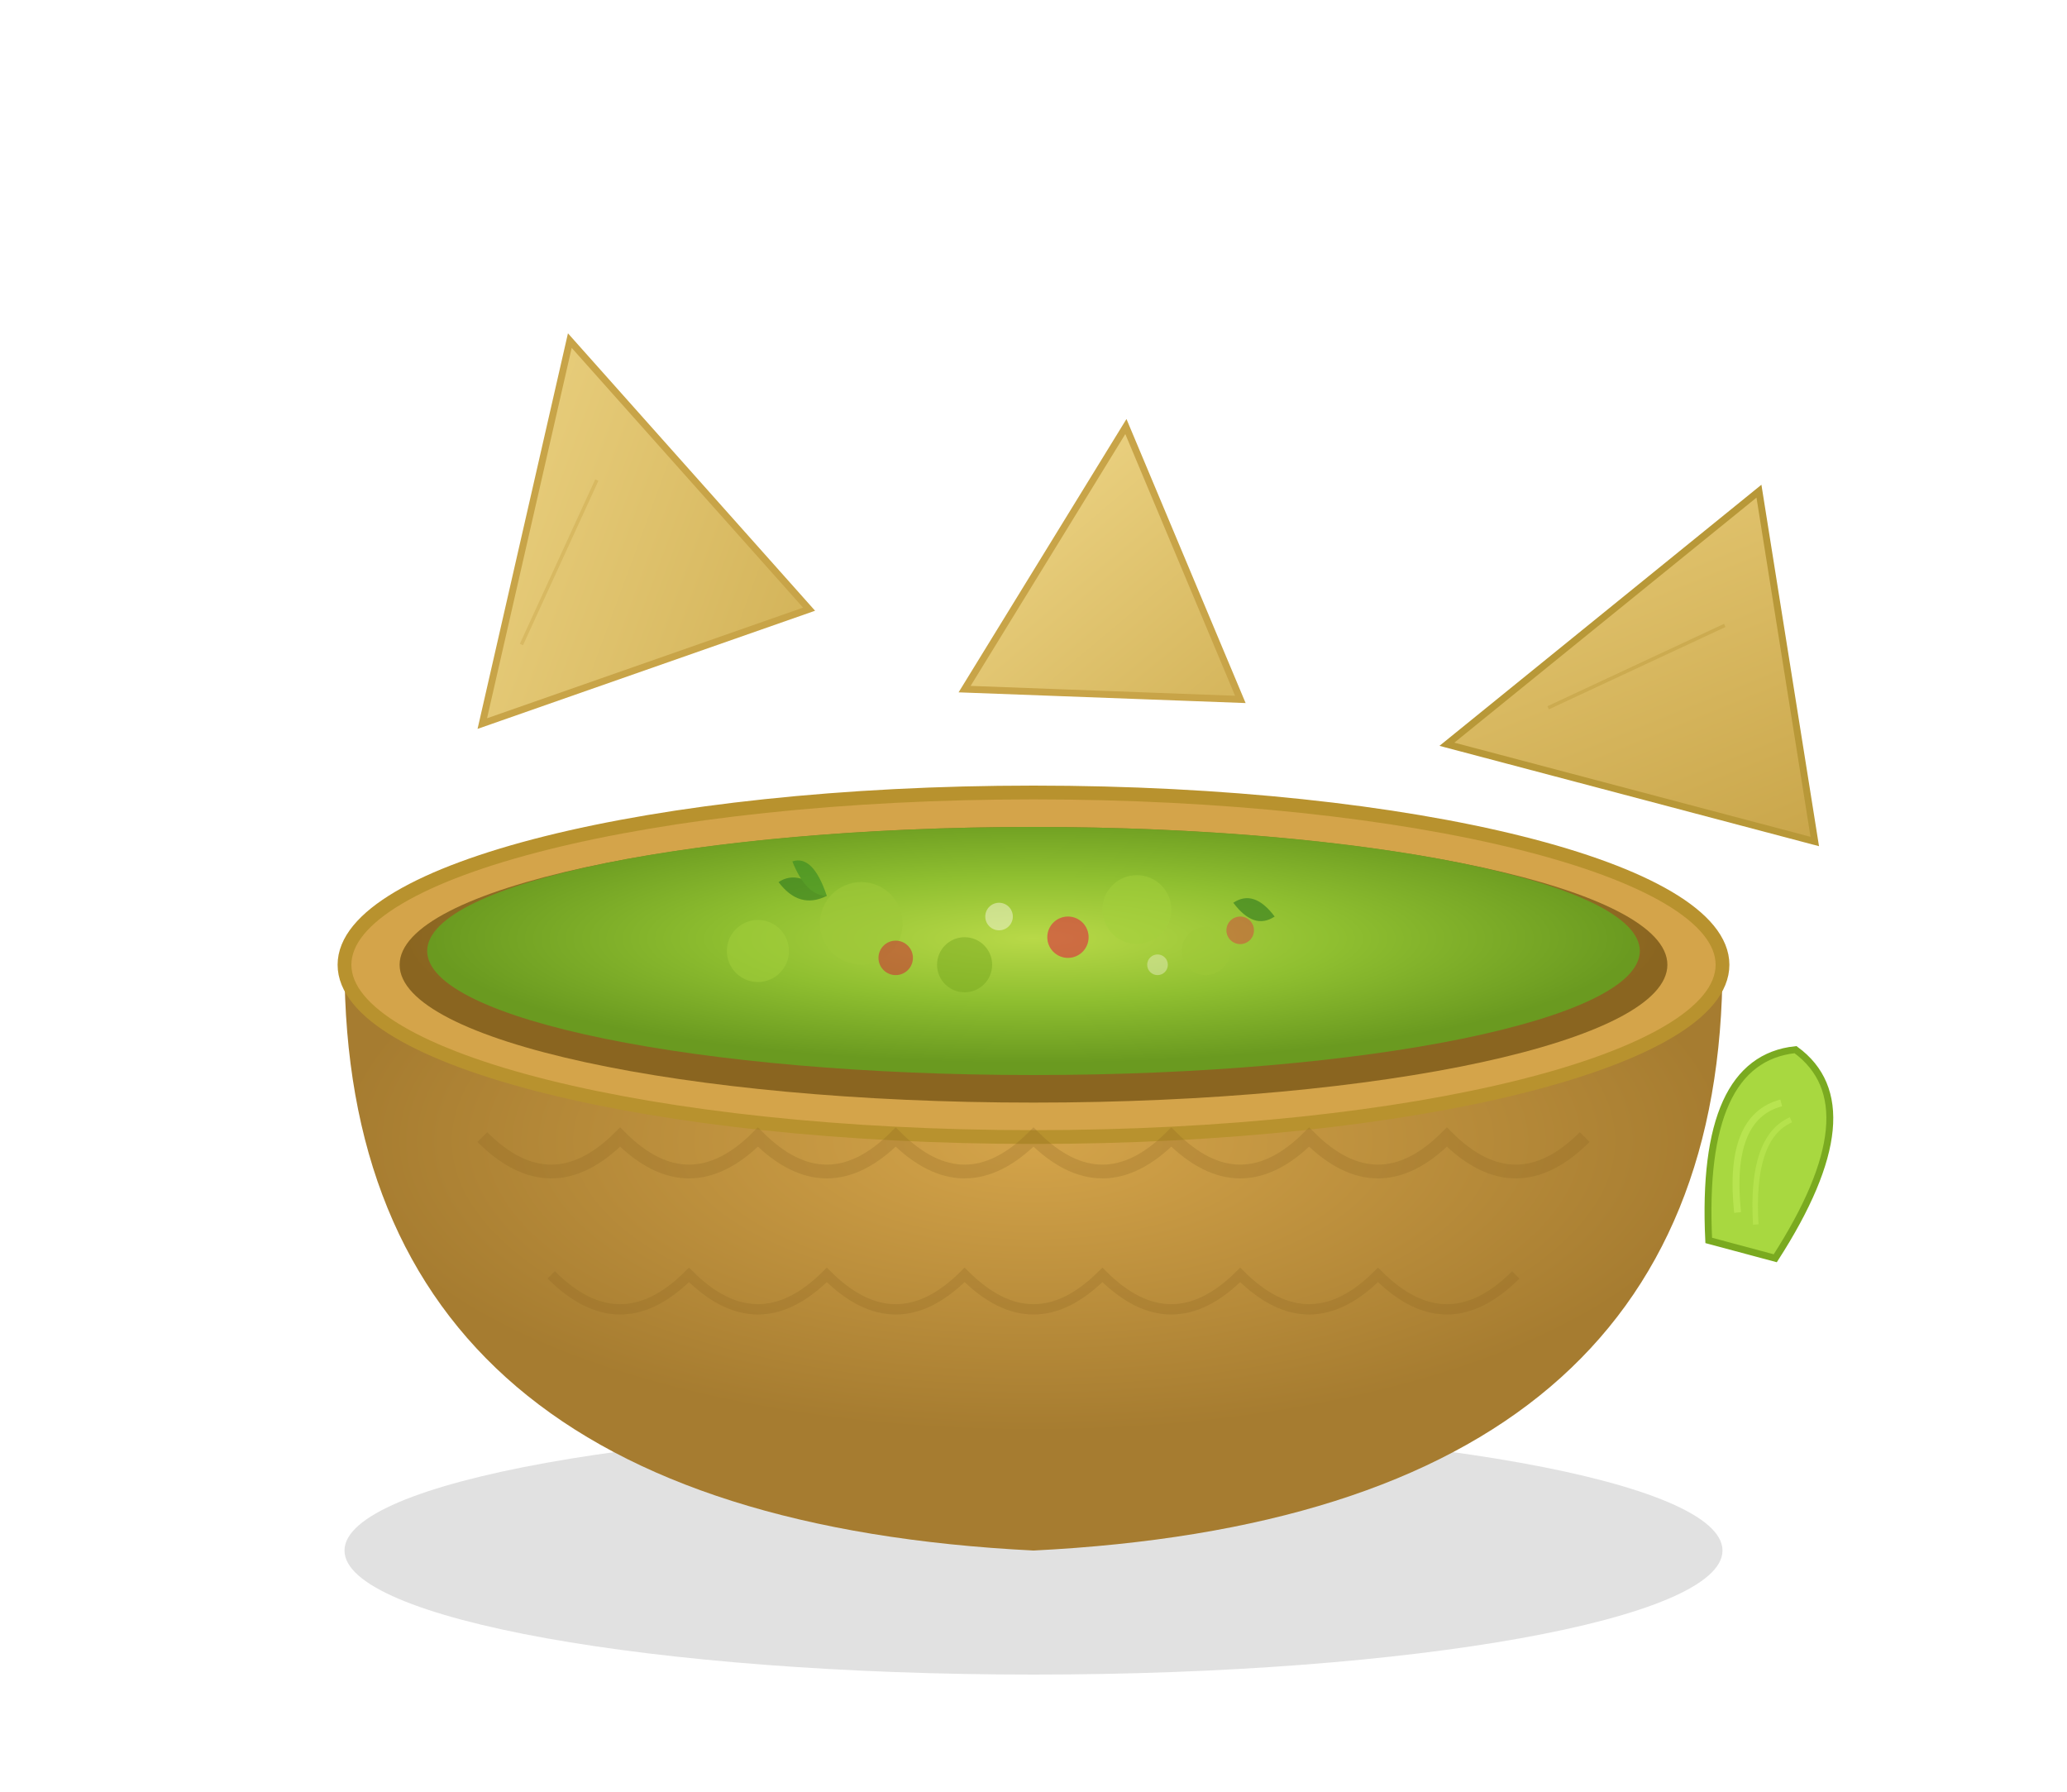
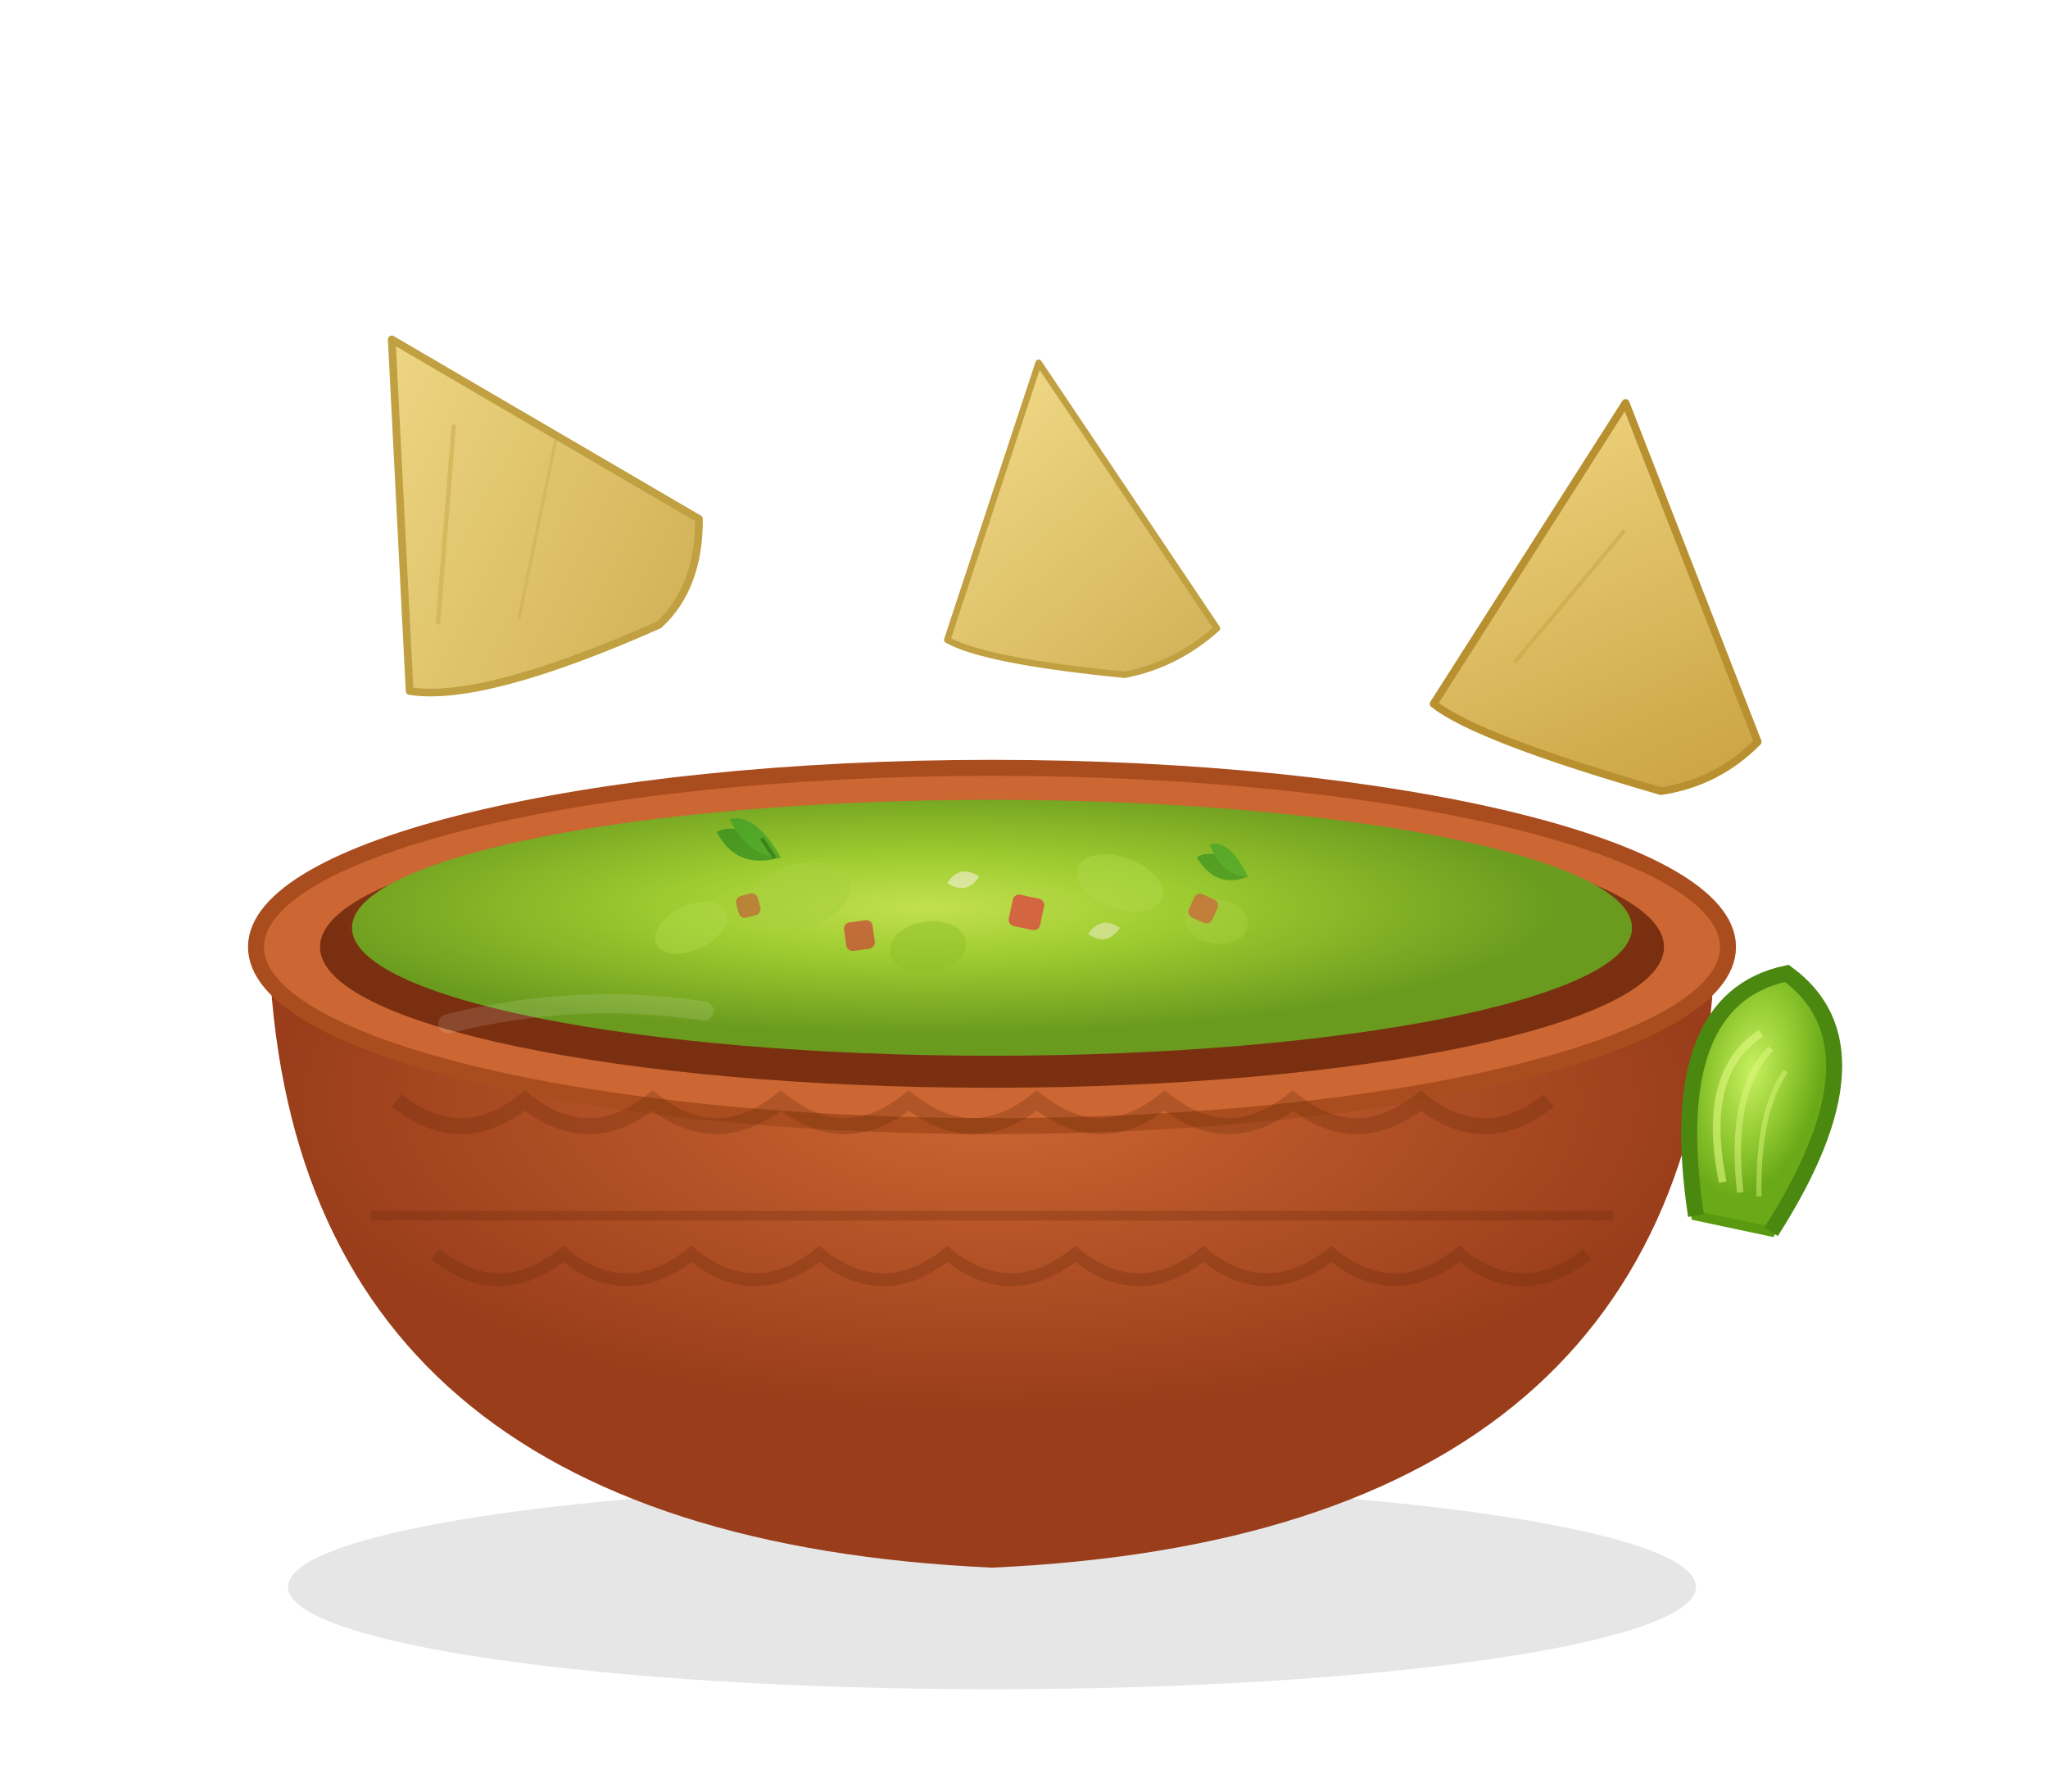
- <svg xmlns="http://www.w3.org/2000/svg" viewBox="0 0 300 260" width="300" height="260">
+ <svg xmlns="http://www.w3.org/2000/svg" viewBox="0 0 320 280" width="320" height="280">
  <defs>
-     <radialGradient id="guacGrad" cx="50%" cy="45%">
-       <stop offset="0%" stop-color="#b8d948" />
-       <stop offset="50%" stop-color="#8fbf30" />
-       <stop offset="100%" stop-color="#6a9a20" />
+     <radialGradient id="guacSurface" cx="45%" cy="42%">
+       <stop offset="0%" stop-color="#c2e04e" />
+       <stop offset="40%" stop-color="#9ecc30" />
+       <stop offset="100%" stop-color="#6a9a1e" />
    </radialGradient>
-     <radialGradient id="bowlGrad" cx="50%" cy="30%">
-       <stop offset="0%" stop-color="#d4a44a" />
-       <stop offset="100%" stop-color="#a67c30" />
+     <radialGradient id="bowlOuter" cx="50%" cy="25%">
+       <stop offset="0%" stop-color="#cc6633" />
+       <stop offset="100%" stop-color="#993d1a" />
    </radialGradient>
-     <radialGradient id="bowlInner" cx="50%" cy="40%">
-       <stop offset="0%" stop-color="#c49840" />
-       <stop offset="100%" stop-color="#8a6520" />
+     <radialGradient id="bowlInner" cx="50%" cy="35%">
+       <stop offset="0%" stop-color="#b35528" />
+       <stop offset="100%" stop-color="#7a3010" />
    </radialGradient>
-     <linearGradient id="chipGrad" x1="0" y1="0" x2="1" y2="1">
-       <stop offset="0%" stop-color="#f0d88a" />
+     <linearGradient id="chipG1" x1="0" y1="0" x2="0.8" y2="1">
+       <stop offset="0%" stop-color="#f2dc8a" />
      <stop offset="100%" stop-color="#d4b45a" />
    </linearGradient>
-     <linearGradient id="chipGrad2" x1="0" y1="0" x2="1" y2="1">
-       <stop offset="0%" stop-color="#e8cc78" />
-       <stop offset="100%" stop-color="#c8a448" />
+     <linearGradient id="chipG2" x1="0.2" y1="0" x2="1" y2="1">
+       <stop offset="0%" stop-color="#ecd07a" />
+       <stop offset="100%" stop-color="#c8a040" />
    </linearGradient>
+     <radialGradient id="limeGrad" cx="40%" cy="40%">
+       <stop offset="0%" stop-color="#c8f060" />
+       <stop offset="60%" stop-color="#90c830" />
+       <stop offset="100%" stop-color="#6aaa18" />
+     </radialGradient>
  </defs>
-   <ellipse cx="150" cy="225" rx="100" ry="18" fill="rgba(0,0,0,0.12)" />
-   <path d="M50 140 Q50 220 150 225 Q250 220 250 140 Z" fill="url(#bowlGrad)" />
-   <ellipse cx="150" cy="140" rx="100" ry="25" fill="#d4a44a" stroke="#b8922e" stroke-width="2" />
-   <ellipse cx="150" cy="140" rx="92" ry="20" fill="url(#bowlInner)" />
-   <ellipse cx="150" cy="138" rx="88" ry="18" fill="url(#guacGrad)" />
-   <circle cx="125" cy="134" r="6" fill="#9ec838" opacity="0.6" />
-   <circle cx="165" cy="132" r="5" fill="#a4d03c" opacity="0.5" />
-   <circle cx="140" cy="140" r="4" fill="#7aaa20" opacity="0.5" />
-   <circle cx="175" cy="138" r="3.5" fill="#9ec838" opacity="0.4" />
-   <circle cx="110" cy="138" r="4.5" fill="#a4d03c" opacity="0.5" />
-   <circle cx="155" cy="136" r="3" fill="#d94040" opacity="0.7" />
-   <circle cx="130" cy="139" r="2.5" fill="#cc3535" opacity="0.6" />
-   <circle cx="180" cy="135" r="2" fill="#d94040" opacity="0.5" />
-   <circle cx="145" cy="133" r="2" fill="#f5f5dc" opacity="0.5" />
-   <circle cx="168" cy="140" r="1.5" fill="#f5f5dc" opacity="0.4" />
+   <ellipse cx="155" cy="248" rx="110" ry="16" fill="rgba(0,0,0,0.10)" />
+   <path d="M 42,148 Q 45,240 155,245 Q 265,240 268,148 Z" fill="url(#bowlOuter)" />
+   <ellipse cx="155" cy="148" rx="115" ry="28" fill="#cc6633" stroke="#aa4d1e" stroke-width="2.5" />
+   <ellipse cx="155" cy="148" rx="105" ry="22" fill="url(#bowlInner)" />
+   <ellipse cx="155" cy="145" rx="100" ry="20" fill="url(#guacSurface)" />
+   <ellipse cx="125" cy="140" rx="8" ry="5" fill="#a8d040" opacity="0.6" transform="rotate(-15 125 140)" />
+   <ellipse cx="175" cy="138" rx="7" ry="4" fill="#b0d848" opacity="0.5" transform="rotate(20 175 138)" />
+   <ellipse cx="145" cy="148" rx="6" ry="4" fill="#90c028" opacity="0.5" transform="rotate(-8 145 148)" />
+   <ellipse cx="190" cy="144" rx="5" ry="3.5" fill="#a8d040" opacity="0.45" transform="rotate(10 190 144)" />
+   <ellipse cx="108" cy="145" rx="6" ry="3.5" fill="#b0d848" opacity="0.5" transform="rotate(-25 108 145)" />
+   <rect x="158" y="140" width="5" height="5" rx="1" fill="#dd4040" opacity="0.75" transform="rotate(12 160 142)" />
+   <rect x="132" y="144" width="4.5" height="4.5" rx="1" fill="#cc3535" opacity="0.65" transform="rotate(-8 134 146)" />
+   <rect x="186" y="140" width="4" height="4" rx="1" fill="#dd4040" opacity="0.55" transform="rotate(25 188 142)" />
+   <rect x="115" y="140" width="3.5" height="3.5" rx="1" fill="#cc3535" opacity="0.5" transform="rotate(-15 116 141)" />
+   <path d="M148,138 Q150,135 153,137 Q151,140 148,138Z" fill="#f5f0d8" opacity="0.6" />
+   <path d="M170,146 Q172,143 175,145 Q173,148 170,146Z" fill="#f5f0d8" opacity="0.5" />
+   <g opacity="0.7">
+     <path d="M122,134 Q116,128 112,130 Q115,136 122,134Z" fill="#2d8a1e" />
+     <path d="M122,134 Q118,127 114,128 Q117,134 122,134Z" fill="#38a028" />
+     <path d="M121,134 L119,131" fill="none" stroke="#1e6614" stroke-width="0.6" />
+   </g>
  <g opacity="0.6">
-     <path d="M120 130 Q116 126 113 128 Q116 132 120 130Z" fill="#2d7a1e" />
-     <path d="M120 130 Q118 124 115 125 Q117 130 120 130Z" fill="#358a22" />
-     <path d="M185 133 Q182 129 179 131 Q182 135 185 133Z" fill="#2d7a1e" />
+     <path d="M195,137 Q190,132 187,134 Q190,139 195,137Z" fill="#2d8a1e" />
+     <path d="M195,137 Q192,131 189,132 Q191,137 195,137Z" fill="#38a028" />
  </g>
-   <g transform="translate(70, 105) rotate(-25)">
-     <polygon points="0,0 35,-45 50,5" fill="url(#chipGrad)" stroke="#c8a448" stroke-width="1" />
-     <line x1="10" y1="-8" x2="30" y2="-25" stroke="#c8a448" stroke-width="0.5" opacity="0.4" />
+   <g transform="translate(64, 108) rotate(-22)">
+     <path d="M 0,0 L 18,-52 L 52,-8 Q 48,2 40,5 Q 10,6 0,0 Z" fill="url(#chipG1)" stroke="#c0a040" stroke-width="1.2" stroke-linejoin="round" />
+     <path d="M 8,-8 L 22,-36" fill="none" stroke="#c8a848" stroke-width="0.7" opacity="0.5" />
+     <path d="M 20,-4 L 36,-28" fill="none" stroke="#c8a848" stroke-width="0.5" opacity="0.4" />
  </g>
-   <g transform="translate(210, 108) rotate(20)">
-     <polygon points="0,0 30,-50 55,-5" fill="url(#chipGrad2)" stroke="#b89838" stroke-width="1" />
-     <line x1="12" y1="-10" x2="32" y2="-30" stroke="#b89838" stroke-width="0.5" opacity="0.4" />
+   <g transform="translate(224, 110) rotate(18)">
+     <path d="M 0,0 L 14,-54 L 50,-10 Q 46,-2 38,2 Q 8,3 0,0 Z" fill="url(#chipG2)" stroke="#b89030" stroke-width="1.2" stroke-linejoin="round" />
+     <path d="M 10,-10 L 20,-35" fill="none" stroke="#c0a040" stroke-width="0.6" opacity="0.45" />
  </g>
-   <g transform="translate(140, 100) rotate(5)">
-     <polygon points="0,0 20,-40 40,-2" fill="url(#chipGrad)" stroke="#c8a448" stroke-width="1" />
+   <g transform="translate(148, 100) rotate(3)">
+     <path d="M 0,0 L 12,-44 L 42,-4 Q 36,2 28,4 Q 6,3 0,0 Z" fill="url(#chipG1)" stroke="#c0a040" stroke-width="1" stroke-linejoin="round" />
  </g>
-   <g transform="translate(248, 180) rotate(15)">
-     <path d="M0,0 Q-8,-25 5,-30 Q18,-25 10,0 Z" fill="#a8d840" stroke="#7aaa20" stroke-width="1" />
-     <path d="M3,-5 Q-2,-18 5,-22" fill="none" stroke="#c8f060" stroke-width="1" opacity="0.5" />
-     <path d="M6,-4 Q2,-16 7,-20" fill="none" stroke="#c8f060" stroke-width="0.8" opacity="0.4" />
+   <g transform="translate(265, 190) rotate(12)">
+     <path d="M 0,0 Q -12,-32 6,-40 Q 24,-32 12,0 Z" fill="url(#limeGrad)" stroke="#5a9a10" stroke-width="1.5" />
+     <path d="M 3,-6 Q -4,-22 4,-30" fill="none" stroke="#e0f880" stroke-width="1.2" opacity="0.6" />
+     <path d="M 6,-5 Q 1,-20 6,-28" fill="none" stroke="#e0f880" stroke-width="1" opacity="0.5" />
+     <path d="M 9,-5 Q 6,-18 9,-25" fill="none" stroke="#e0f880" stroke-width="0.8" opacity="0.45" />
+     <path d="M 0,0 Q -12,-32 6,-40 Q 24,-32 12,0" fill="none" stroke="#4a8810" stroke-width="2.5" />
  </g>
-   <g opacity="0.25">
-     <path d="M70 165 Q80 175 90 165 Q100 175 110 165 Q120 175 130 165 Q140 175 150 165 Q160 175 170 165 Q180 175 190 165 Q200 175 210 165 Q220 175 230 165" fill="none" stroke="#8a6520" stroke-width="2" />
-     <path d="M80 185 Q90 195 100 185 Q110 195 120 185 Q130 195 140 185 Q150 195 160 185 Q170 195 180 185 Q190 195 200 185 Q210 195 220 185" fill="none" stroke="#8a6520" stroke-width="1.5" />
+   <g opacity="0.3">
+     <path d="M 62,172 Q 72,180 82,172 Q 92,180 102,172 Q 112,180 122,172 Q 132,180 142,172 Q 152,180 162,172 Q 172,180 182,172 Q 192,180 202,172 Q 212,180 222,172 Q 232,180 242,172" fill="none" stroke="#6a2a0a" stroke-width="2.5" />
+     <line x1="58" y1="190" x2="252" y2="190" stroke="#6a2a0a" stroke-width="1.5" />
+     <path d="M 68,196 Q 78,204 88,196 Q 98,204 108,196 Q 118,204 128,196 Q 138,204 148,196 Q 158,204 168,196 Q 178,204 188,196 Q 198,204 208,196 Q 218,204 228,196 Q 238,204 248,196" fill="none" stroke="#6a2a0a" stroke-width="2" />
  </g>
+   <path d="M 70,160 Q 90,155 110,158" fill="none" stroke="rgba(255,255,255,0.12)" stroke-width="3" stroke-linecap="round" />
</svg>
